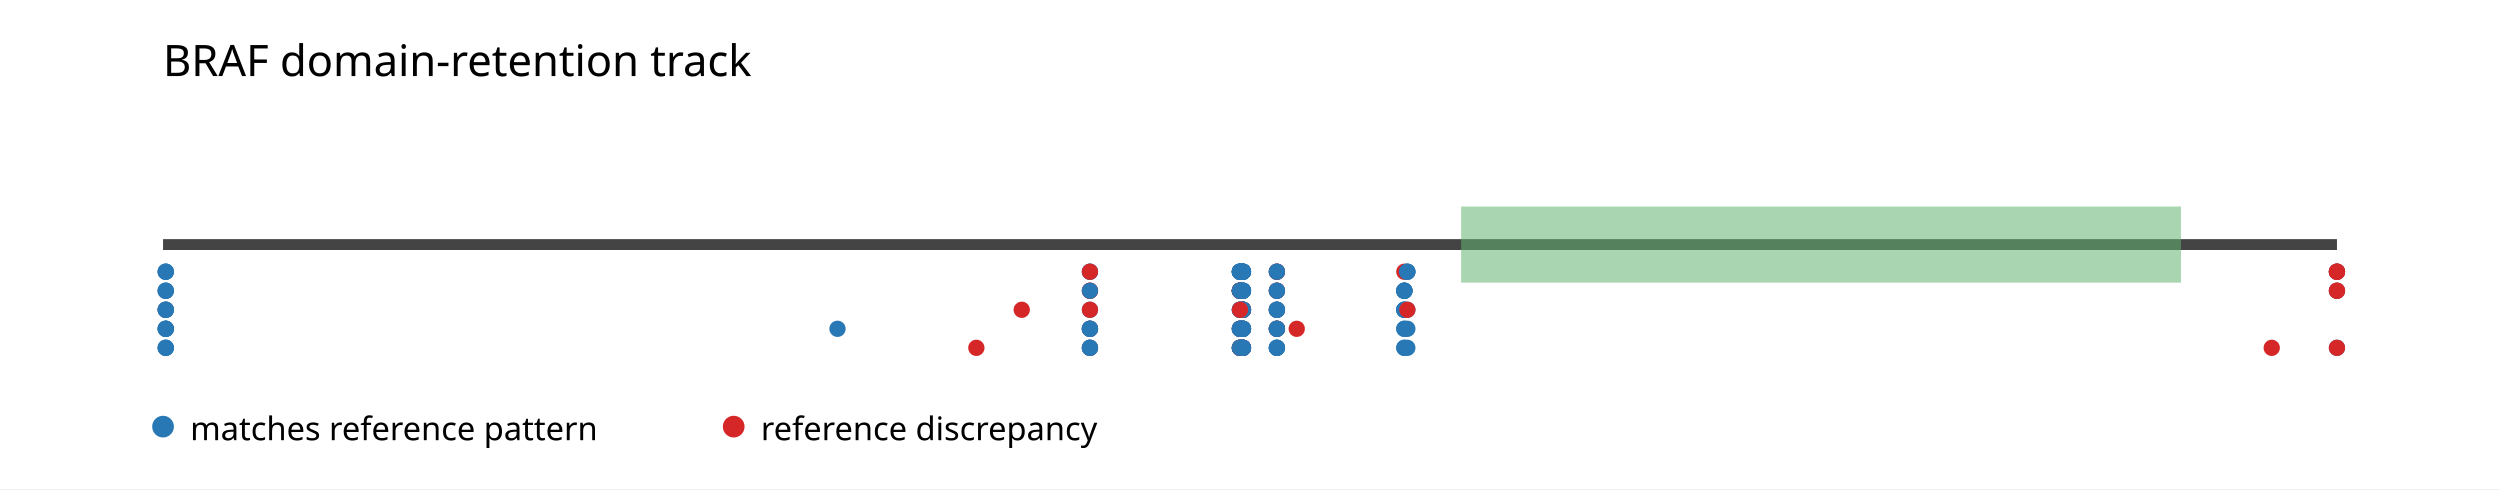
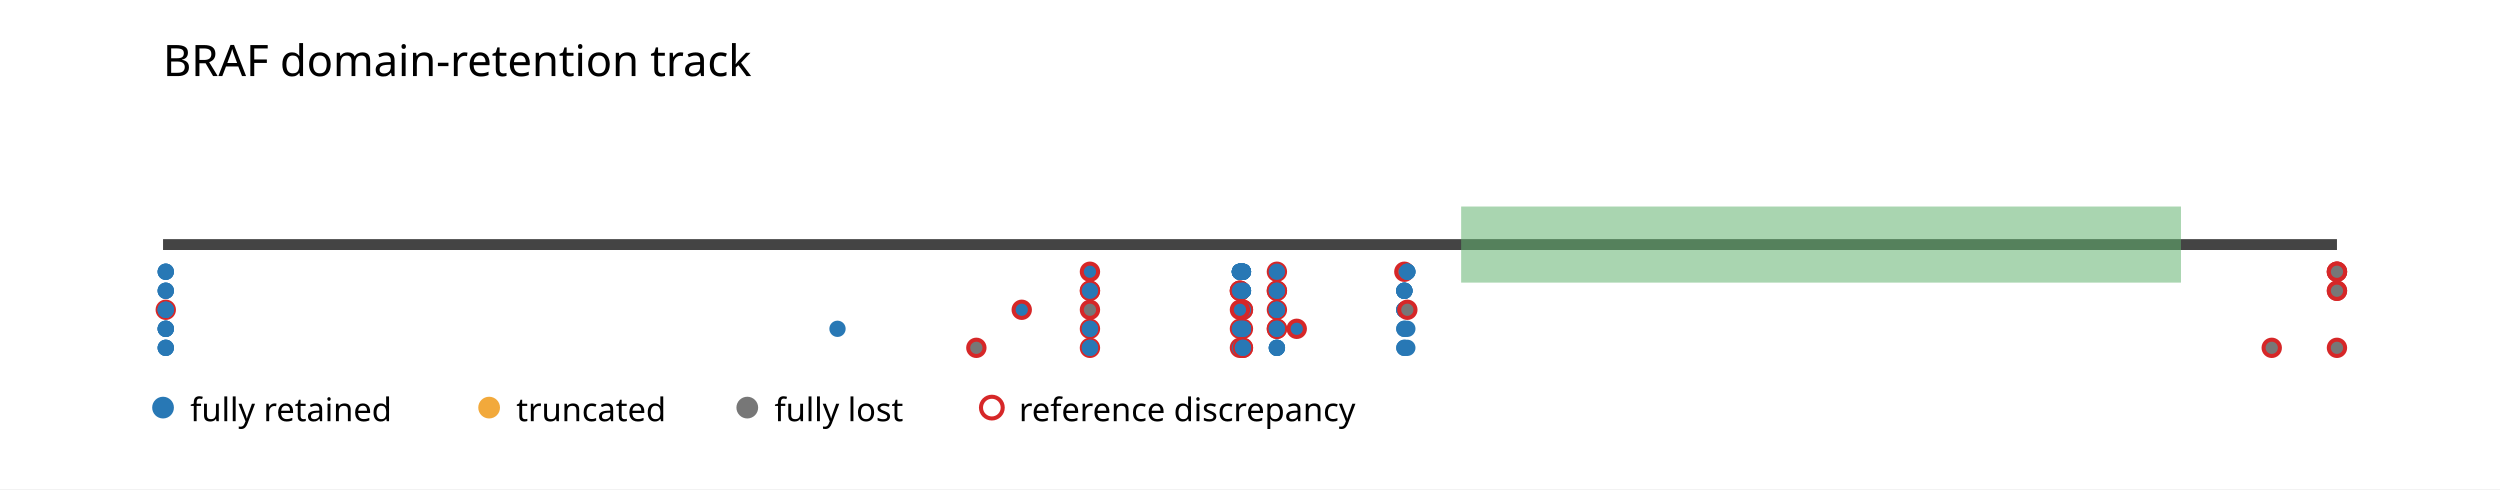
<svg xmlns="http://www.w3.org/2000/svg" width="920" height="180" viewBox="0 0 920 180">
  <rect width="920" height="180" fill="white" />
  <text x="60" y="28" font-family="sans-serif" font-size="16">BRAF domain-retention track</text>
  <line x1="60" y1="90" x2="860" y2="90" stroke="#444" stroke-width="4" />
  <rect x="537.7" y="76" width="264.9" height="28" fill="#62b36f" opacity="0.55" />
-   <circle cx="456.3" cy="100" r="3" fill="#2878b5" />
-   <circle cx="401.1" cy="107" r="3" fill="#d62728" />
-   <circle cx="61.0" cy="114" r="3" fill="#d62728" />
-   <circle cx="61.0" cy="121" r="3" fill="#2878b5" />
-   <circle cx="61.0" cy="128" r="3" fill="#2878b5" />
-   <circle cx="61.0" cy="100" r="3" fill="#2878b5" />
-   <circle cx="61.0" cy="107" r="3" fill="#2878b5" />
-   <circle cx="61.0" cy="114" r="3" fill="#2878b5" />
-   <circle cx="457.4" cy="121" r="3" fill="#2878b5" />
-   <circle cx="456.3" cy="128" r="3" fill="#2878b5" />
-   <circle cx="469.9" cy="100" r="3" fill="#2878b5" />
-   <circle cx="457.4" cy="107" r="3" fill="#2878b5" />
-   <circle cx="456.3" cy="114" r="3" fill="#2878b5" />
-   <circle cx="456.3" cy="121" r="3" fill="#2878b5" />
-   <circle cx="401.1" cy="128" r="3" fill="#2878b5" />
-   <circle cx="401.1" cy="100" r="3" fill="#2878b5" />
-   <circle cx="401.1" cy="107" r="3" fill="#d62728" />
-   <circle cx="401.1" cy="114" r="3" fill="#2878b5" />
-   <circle cx="401.1" cy="121" r="3" fill="#2878b5" />
-   <circle cx="401.1" cy="128" r="3" fill="#d62728" />
-   <circle cx="401.1" cy="100" r="3" fill="#2878b5" />
-   <circle cx="401.1" cy="107" r="3" fill="#2878b5" />
-   <circle cx="376.0" cy="114" r="3" fill="#d62728" />
-   <circle cx="401.1" cy="121" r="3" fill="#2878b5" />
-   <circle cx="401.1" cy="128" r="3" fill="#2878b5" />
-   <circle cx="860.0" cy="100" r="3" fill="#2878b5" />
-   <circle cx="456.3" cy="107" r="3" fill="#2878b5" />
-   <circle cx="516.8" cy="114" r="3" fill="#2878b5" />
-   <circle cx="457.4" cy="121" r="3" fill="#2878b5" />
-   <circle cx="469.9" cy="128" r="3" fill="#2878b5" />
-   <circle cx="860.0" cy="100" r="3" fill="#2878b5" />
-   <circle cx="860.0" cy="107" r="3" fill="#2878b5" />
-   <circle cx="401.1" cy="114" r="3" fill="#d62728" />
-   <circle cx="469.9" cy="121" r="3" fill="#2878b5" />
-   <circle cx="469.9" cy="128" r="3" fill="#2878b5" />
-   <circle cx="516.8" cy="100" r="3" fill="#d62728" />
-   <circle cx="456.3" cy="107" r="3" fill="#2878b5" />
-   <circle cx="516.8" cy="114" r="3" fill="#2878b5" />
-   <circle cx="469.9" cy="121" r="3" fill="#d62728" />
-   <circle cx="860.0" cy="128" r="3" fill="#2878b5" />
-   <circle cx="469.9" cy="100" r="3" fill="#2878b5" />
-   <circle cx="860.0" cy="107" r="3" fill="#d62728" />
-   <circle cx="517.9" cy="114" r="3" fill="#2878b5" />
-   <circle cx="401.1" cy="121" r="3" fill="#d62728" />
-   <circle cx="456.3" cy="128" r="3" fill="#2878b5" />
-   <circle cx="860.0" cy="100" r="3" fill="#d62728" />
-   <circle cx="860.0" cy="107" r="3" fill="#d62728" />
-   <circle cx="457.4" cy="114" r="3" fill="#2878b5" />
-   <circle cx="469.9" cy="121" r="3" fill="#2878b5" />
-   <circle cx="456.3" cy="128" r="3" fill="#2878b5" />
-   <circle cx="517.9" cy="100" r="3" fill="#2878b5" />
-   <circle cx="456.3" cy="107" r="3" fill="#d62728" />
-   <circle cx="457.4" cy="114" r="3" fill="#2878b5" />
-   <circle cx="401.1" cy="121" r="3" fill="#2878b5" />
-   <circle cx="457.4" cy="128" r="3" fill="#d62728" />
-   <circle cx="61.0" cy="100" r="3" fill="#2878b5" />
-   <circle cx="61.0" cy="107" r="3" fill="#2878b5" />
-   <circle cx="61.0" cy="114" r="3" fill="#2878b5" />
-   <circle cx="61.0" cy="121" r="3" fill="#2878b5" />
-   <circle cx="860.0" cy="128" r="3" fill="#d62728" />
-   <circle cx="469.9" cy="100" r="3" fill="#d62728" />
-   <circle cx="457.4" cy="107" r="3" fill="#2878b5" />
-   <circle cx="457.4" cy="114" r="3" fill="#d62728" />
-   <circle cx="457.4" cy="121" r="3" fill="#d62728" />
-   <circle cx="61.0" cy="128" r="3" fill="#2878b5" />
-   <circle cx="61.0" cy="100" r="3" fill="#2878b5" />
-   <circle cx="469.9" cy="107" r="3" fill="#d62728" />
-   <circle cx="469.9" cy="114" r="3" fill="#2878b5" />
-   <circle cx="469.9" cy="121" r="3" fill="#d62728" />
-   <circle cx="456.3" cy="128" r="3" fill="#2878b5" />
-   <circle cx="456.3" cy="100" r="3" fill="#2878b5" />
-   <circle cx="456.3" cy="107" r="3" fill="#2878b5" />
-   <circle cx="457.4" cy="114" r="3" fill="#2878b5" />
-   <circle cx="456.3" cy="121" r="3" fill="#2878b5" />
-   <circle cx="516.8" cy="128" r="3" fill="#2878b5" />
-   <circle cx="456.3" cy="100" r="3" fill="#2878b5" />
-   <circle cx="456.3" cy="107" r="3" fill="#2878b5" />
-   <circle cx="457.4" cy="114" r="3" fill="#2878b5" />
-   <circle cx="456.3" cy="121" r="3" fill="#2878b5" />
-   <circle cx="456.3" cy="128" r="3" fill="#2878b5" />
-   <circle cx="457.4" cy="100" r="3" fill="#2878b5" />
-   <circle cx="516.8" cy="107" r="3" fill="#2878b5" />
-   <circle cx="457.4" cy="114" r="3" fill="#2878b5" />
-   <circle cx="456.3" cy="121" r="3" fill="#2878b5" />
-   <circle cx="469.9" cy="128" r="3" fill="#2878b5" />
-   <circle cx="456.3" cy="100" r="3" fill="#2878b5" />
-   <circle cx="457.4" cy="107" r="3" fill="#2878b5" />
-   <circle cx="456.3" cy="114" r="3" fill="#2878b5" />
-   <circle cx="457.4" cy="121" r="3" fill="#2878b5" />
-   <circle cx="517.9" cy="128" r="3" fill="#2878b5" />
-   <circle cx="517.9" cy="100" r="3" fill="#2878b5" />
-   <circle cx="456.3" cy="107" r="3" fill="#2878b5" />
-   <circle cx="456.3" cy="114" r="3" fill="#2878b5" />
-   <circle cx="516.8" cy="121" r="3" fill="#2878b5" />
-   <circle cx="457.4" cy="128" r="3" fill="#2878b5" />
-   <circle cx="457.4" cy="100" r="3" fill="#2878b5" />
-   <circle cx="516.8" cy="107" r="3" fill="#2878b5" />
-   <circle cx="457.4" cy="114" r="3" fill="#2878b5" />
-   <circle cx="457.4" cy="121" r="3" fill="#2878b5" />
-   <circle cx="516.8" cy="128" r="3" fill="#2878b5" />
-   <circle cx="457.4" cy="100" r="3" fill="#2878b5" />
-   <circle cx="456.3" cy="107" r="3" fill="#d62728" />
-   <circle cx="457.4" cy="114" r="3" fill="#2878b5" />
-   <circle cx="457.4" cy="121" r="3" fill="#2878b5" />
-   <circle cx="456.3" cy="128" r="3" fill="#2878b5" />
-   <circle cx="456.3" cy="100" r="3" fill="#2878b5" />
-   <circle cx="456.3" cy="107" r="3" fill="#2878b5" />
-   <circle cx="457.4" cy="114" r="3" fill="#2878b5" />
-   <circle cx="456.3" cy="121" r="3" fill="#d62728" />
-   <circle cx="456.3" cy="128" r="3" fill="#d62728" />
-   <circle cx="457.4" cy="100" r="3" fill="#2878b5" />
-   <circle cx="457.4" cy="107" r="3" fill="#2878b5" />
-   <circle cx="61.0" cy="114" r="3" fill="#2878b5" />
-   <circle cx="61.0" cy="121" r="3" fill="#2878b5" />
-   <circle cx="359.3" cy="128" r="3" fill="#d62728" />
-   <circle cx="456.3" cy="100" r="3" fill="#2878b5" />
-   <circle cx="456.3" cy="107" r="3" fill="#2878b5" />
-   <circle cx="457.4" cy="114" r="3" fill="#2878b5" />
-   <circle cx="401.1" cy="121" r="3" fill="#2878b5" />
-   <circle cx="457.4" cy="128" r="3" fill="#2878b5" />
-   <circle cx="456.3" cy="100" r="3" fill="#2878b5" />
-   <circle cx="469.9" cy="107" r="3" fill="#d62728" />
-   <circle cx="516.8" cy="114" r="3" fill="#2878b5" />
-   <circle cx="456.3" cy="121" r="3" fill="#2878b5" />
-   <circle cx="836.0" cy="128" r="3" fill="#d62728" />
-   <circle cx="456.3" cy="100" r="3" fill="#2878b5" />
-   <circle cx="516.8" cy="107" r="3" fill="#2878b5" />
-   <circle cx="469.9" cy="114" r="3" fill="#d62728" />
-   <circle cx="469.9" cy="121" r="3" fill="#2878b5" />
-   <circle cx="401.1" cy="128" r="3" fill="#2878b5" />
-   <circle cx="457.4" cy="100" r="3" fill="#2878b5" />
-   <circle cx="469.9" cy="107" r="3" fill="#2878b5" />
-   <circle cx="456.3" cy="114" r="3" fill="#2878b5" />
-   <circle cx="61.0" cy="121" r="3" fill="#2878b5" />
-   <circle cx="457.4" cy="128" r="3" fill="#2878b5" />
-   <circle cx="860.0" cy="100" r="3" fill="#d62728" />
-   <circle cx="456.3" cy="107" r="3" fill="#2878b5" />
-   <circle cx="469.9" cy="114" r="3" fill="#2878b5" />
-   <circle cx="456.3" cy="121" r="3" fill="#2878b5" />
-   <circle cx="61.0" cy="128" r="3" fill="#2878b5" />
-   <circle cx="860.0" cy="100" r="3" fill="#d62728" />
-   <circle cx="456.3" cy="107" r="3" fill="#d62728" />
-   <circle cx="469.9" cy="114" r="3" fill="#2878b5" />
-   <circle cx="517.9" cy="121" r="3" fill="#2878b5" />
-   <circle cx="469.9" cy="128" r="3" fill="#2878b5" />
-   <circle cx="456.3" cy="100" r="3" fill="#2878b5" />
-   <circle cx="456.3" cy="107" r="3" fill="#2878b5" />
-   <circle cx="516.8" cy="114" r="3" fill="#2878b5" />
-   <circle cx="477.2" cy="121" r="3" fill="#d62728" />
-   <circle cx="457.4" cy="128" r="3" fill="#2878b5" />
-   <circle cx="517.9" cy="100" r="3" fill="#2878b5" />
-   <circle cx="516.8" cy="107" r="3" fill="#2878b5" />
-   <circle cx="457.4" cy="114" r="3" fill="#2878b5" />
-   <circle cx="457.4" cy="121" r="3" fill="#2878b5" />
-   <circle cx="457.4" cy="128" r="3" fill="#2878b5" />
-   <circle cx="457.4" cy="100" r="3" fill="#2878b5" />
-   <circle cx="457.4" cy="107" r="3" fill="#2878b5" />
-   <circle cx="457.4" cy="114" r="3" fill="#d62728" />
-   <circle cx="516.8" cy="121" r="3" fill="#2878b5" />
-   <circle cx="456.3" cy="128" r="3" fill="#2878b5" />
-   <circle cx="457.4" cy="100" r="3" fill="#2878b5" />
-   <circle cx="457.4" cy="107" r="3" fill="#2878b5" />
-   <circle cx="517.9" cy="114" r="3" fill="#d62728" />
-   <circle cx="308.2" cy="121" r="3" fill="#2878b5" />
-   <circle cx="457.4" cy="128" r="3" fill="#d62728" />
-   <circle cx="469.9" cy="100" r="3" fill="#2878b5" />
-   <circle cx="61.0" cy="107" r="3" fill="#2878b5" />
-   <circle cx="457.4" cy="114" r="3" fill="#2878b5" />
-   <circle cx="469.9" cy="121" r="3" fill="#2878b5" />
-   <circle cx="457.4" cy="128" r="3" fill="#2878b5" />
-   <circle cx="457.4" cy="100" r="3" fill="#2878b5" />
-   <circle cx="516.8" cy="107" r="3" fill="#2878b5" />
-   <circle cx="456.3" cy="114" r="3" fill="#d62728" />
-   <circle cx="457.4" cy="121" r="3" fill="#2878b5" />
-   <circle cx="457.4" cy="128" r="3" fill="#2878b5" />
-   <circle cx="401.1" cy="100" r="3" fill="#d62728" />
-   <circle cx="469.9" cy="107" r="3" fill="#2878b5" />
-   <circle cx="469.9" cy="114" r="3" fill="#2878b5" />
-   <circle cx="60" cy="157" r="4" fill="#2878b5" />
-   <text x="70" y="162" font-family="sans-serif" font-size="12">matches reference pattern</text>
-   <circle cx="270" cy="157" r="4" fill="#d62728" />
-   <text x="280" y="162" font-family="sans-serif" font-size="12">reference discrepancy</text>
+   <circle cx="456.3" cy="100" r="3" fill="#2878b5" stroke="none" stroke-width="0" />
+   <circle cx="401.1" cy="107" r="3" fill="#2878b5" stroke="#d62728" stroke-width="1.5" />
+   <circle cx="61.0" cy="114" r="3" fill="#2878b5" stroke="#d62728" stroke-width="1.5" />
+   <circle cx="61.0" cy="121" r="3" fill="#2878b5" stroke="none" stroke-width="0" />
+   <circle cx="61.0" cy="128" r="3" fill="#2878b5" stroke="none" stroke-width="0" />
+   <circle cx="61.0" cy="100" r="3" fill="#2878b5" stroke="none" stroke-width="0" />
+   <circle cx="61.0" cy="107" r="3" fill="#2878b5" stroke="none" stroke-width="0" />
+   <circle cx="61.0" cy="114" r="3" fill="#2878b5" stroke="none" stroke-width="0" />
+   <circle cx="457.4" cy="121" r="3" fill="#2878b5" stroke="none" stroke-width="0" />
+   <circle cx="456.3" cy="128" r="3" fill="#2878b5" stroke="none" stroke-width="0" />
+   <circle cx="469.9" cy="100" r="3" fill="#2878b5" stroke="none" stroke-width="0" />
+   <circle cx="457.4" cy="107" r="3" fill="#2878b5" stroke="none" stroke-width="0" />
+   <circle cx="456.3" cy="114" r="3" fill="#2878b5" stroke="none" stroke-width="0" />
+   <circle cx="456.3" cy="121" r="3" fill="#2878b5" stroke="none" stroke-width="0" />
+   <circle cx="401.1" cy="128" r="3" fill="#2878b5" stroke="none" stroke-width="0" />
+   <circle cx="401.1" cy="100" r="3" fill="#2878b5" stroke="none" stroke-width="0" />
+   <circle cx="401.1" cy="107" r="3" fill="#777777" stroke="#d62728" stroke-width="1.5" />
+   <circle cx="401.1" cy="114" r="3" fill="#2878b5" stroke="none" stroke-width="0" />
+   <circle cx="401.1" cy="121" r="3" fill="#2878b5" stroke="none" stroke-width="0" />
+   <circle cx="401.1" cy="128" r="3" fill="#777777" stroke="#d62728" stroke-width="1.5" />
+   <circle cx="401.1" cy="100" r="3" fill="#2878b5" stroke="none" stroke-width="0" />
+   <circle cx="401.1" cy="107" r="3" fill="#2878b5" stroke="none" stroke-width="0" />
+   <circle cx="376.0" cy="114" r="3" fill="#2878b5" stroke="#d62728" stroke-width="1.5" />
+   <circle cx="401.1" cy="121" r="3" fill="#2878b5" stroke="none" stroke-width="0" />
+   <circle cx="401.1" cy="128" r="3" fill="#2878b5" stroke="none" stroke-width="0" />
+   <circle cx="860.0" cy="100" r="3" fill="#2878b5" stroke="none" stroke-width="0" />
+   <circle cx="456.3" cy="107" r="3" fill="#2878b5" stroke="none" stroke-width="0" />
+   <circle cx="516.8" cy="114" r="3" fill="#2878b5" stroke="none" stroke-width="0" />
+   <circle cx="457.4" cy="121" r="3" fill="#2878b5" stroke="none" stroke-width="0" />
+   <circle cx="469.9" cy="128" r="3" fill="#2878b5" stroke="none" stroke-width="0" />
+   <circle cx="860.0" cy="100" r="3" fill="#2878b5" stroke="none" stroke-width="0" />
+   <circle cx="860.0" cy="107" r="3" fill="#2878b5" stroke="none" stroke-width="0" />
+   <circle cx="401.1" cy="114" r="3" fill="#777777" stroke="#d62728" stroke-width="1.5" />
+   <circle cx="469.9" cy="121" r="3" fill="#2878b5" stroke="none" stroke-width="0" />
+   <circle cx="469.9" cy="128" r="3" fill="#2878b5" stroke="none" stroke-width="0" />
+   <circle cx="516.8" cy="100" r="3" fill="#777777" stroke="#d62728" stroke-width="1.5" />
+   <circle cx="456.3" cy="107" r="3" fill="#2878b5" stroke="none" stroke-width="0" />
+   <circle cx="516.8" cy="114" r="3" fill="#2878b5" stroke="none" stroke-width="0" />
+   <circle cx="469.9" cy="121" r="3" fill="#2878b5" stroke="#d62728" stroke-width="1.5" />
+   <circle cx="860.0" cy="128" r="3" fill="#2878b5" stroke="none" stroke-width="0" />
+   <circle cx="469.9" cy="100" r="3" fill="#2878b5" stroke="none" stroke-width="0" />
+   <circle cx="860.0" cy="107" r="3" fill="#2878b5" stroke="#d62728" stroke-width="1.5" />
+   <circle cx="517.9" cy="114" r="3" fill="#2878b5" stroke="none" stroke-width="0" />
+   <circle cx="401.1" cy="121" r="3" fill="#777777" stroke="#d62728" stroke-width="1.5" />
+   <circle cx="456.3" cy="128" r="3" fill="#2878b5" stroke="none" stroke-width="0" />
+   <circle cx="860.0" cy="100" r="3" fill="#777777" stroke="#d62728" stroke-width="1.5" />
+   <circle cx="860.0" cy="107" r="3" fill="#777777" stroke="#d62728" stroke-width="1.5" />
+   <circle cx="457.4" cy="114" r="3" fill="#2878b5" stroke="none" stroke-width="0" />
+   <circle cx="469.9" cy="121" r="3" fill="#2878b5" stroke="none" stroke-width="0" />
+   <circle cx="456.3" cy="128" r="3" fill="#2878b5" stroke="none" stroke-width="0" />
+   <circle cx="517.9" cy="100" r="3" fill="#2878b5" stroke="none" stroke-width="0" />
+   <circle cx="456.3" cy="107" r="3" fill="#777777" stroke="#d62728" stroke-width="1.5" />
+   <circle cx="457.4" cy="114" r="3" fill="#2878b5" stroke="none" stroke-width="0" />
+   <circle cx="401.1" cy="121" r="3" fill="#2878b5" stroke="none" stroke-width="0" />
+   <circle cx="457.4" cy="128" r="3" fill="#2878b5" stroke="#d62728" stroke-width="1.5" />
+   <circle cx="61.0" cy="100" r="3" fill="#2878b5" stroke="none" stroke-width="0" />
+   <circle cx="61.0" cy="107" r="3" fill="#2878b5" stroke="none" stroke-width="0" />
+   <circle cx="61.0" cy="114" r="3" fill="#2878b5" stroke="none" stroke-width="0" />
+   <circle cx="61.0" cy="121" r="3" fill="#2878b5" stroke="none" stroke-width="0" />
+   <circle cx="860.0" cy="128" r="3" fill="#777777" stroke="#d62728" stroke-width="1.5" />
+   <circle cx="469.9" cy="100" r="3" fill="#2878b5" stroke="#d62728" stroke-width="1.5" />
+   <circle cx="457.4" cy="107" r="3" fill="#2878b5" stroke="none" stroke-width="0" />
+   <circle cx="457.4" cy="114" r="3" fill="#2878b5" stroke="#d62728" stroke-width="1.5" />
+   <circle cx="457.4" cy="121" r="3" fill="#2878b5" stroke="#d62728" stroke-width="1.5" />
+   <circle cx="61.0" cy="128" r="3" fill="#2878b5" stroke="none" stroke-width="0" />
+   <circle cx="61.0" cy="100" r="3" fill="#2878b5" stroke="none" stroke-width="0" />
+   <circle cx="469.9" cy="107" r="3" fill="#2878b5" stroke="#d62728" stroke-width="1.5" />
+   <circle cx="469.9" cy="114" r="3" fill="#2878b5" stroke="none" stroke-width="0" />
+   <circle cx="469.9" cy="121" r="3" fill="#2878b5" stroke="#d62728" stroke-width="1.5" />
+   <circle cx="456.3" cy="128" r="3" fill="#2878b5" stroke="none" stroke-width="0" />
+   <circle cx="456.3" cy="100" r="3" fill="#2878b5" stroke="none" stroke-width="0" />
+   <circle cx="456.3" cy="107" r="3" fill="#2878b5" stroke="none" stroke-width="0" />
+   <circle cx="457.4" cy="114" r="3" fill="#2878b5" stroke="none" stroke-width="0" />
+   <circle cx="456.3" cy="121" r="3" fill="#2878b5" stroke="none" stroke-width="0" />
+   <circle cx="516.8" cy="128" r="3" fill="#2878b5" stroke="none" stroke-width="0" />
+   <circle cx="456.3" cy="100" r="3" fill="#2878b5" stroke="none" stroke-width="0" />
+   <circle cx="456.3" cy="107" r="3" fill="#2878b5" stroke="none" stroke-width="0" />
+   <circle cx="457.4" cy="114" r="3" fill="#2878b5" stroke="none" stroke-width="0" />
+   <circle cx="456.3" cy="121" r="3" fill="#2878b5" stroke="none" stroke-width="0" />
+   <circle cx="456.3" cy="128" r="3" fill="#2878b5" stroke="none" stroke-width="0" />
+   <circle cx="457.4" cy="100" r="3" fill="#2878b5" stroke="none" stroke-width="0" />
+   <circle cx="516.8" cy="107" r="3" fill="#2878b5" stroke="none" stroke-width="0" />
+   <circle cx="457.4" cy="114" r="3" fill="#2878b5" stroke="none" stroke-width="0" />
+   <circle cx="456.3" cy="121" r="3" fill="#2878b5" stroke="none" stroke-width="0" />
+   <circle cx="469.9" cy="128" r="3" fill="#2878b5" stroke="none" stroke-width="0" />
+   <circle cx="456.3" cy="100" r="3" fill="#2878b5" stroke="none" stroke-width="0" />
+   <circle cx="457.4" cy="107" r="3" fill="#2878b5" stroke="none" stroke-width="0" />
+   <circle cx="456.3" cy="114" r="3" fill="#2878b5" stroke="none" stroke-width="0" />
+   <circle cx="457.4" cy="121" r="3" fill="#2878b5" stroke="none" stroke-width="0" />
+   <circle cx="517.9" cy="128" r="3" fill="#2878b5" stroke="none" stroke-width="0" />
+   <circle cx="517.9" cy="100" r="3" fill="#2878b5" stroke="none" stroke-width="0" />
+   <circle cx="456.3" cy="107" r="3" fill="#2878b5" stroke="none" stroke-width="0" />
+   <circle cx="456.3" cy="114" r="3" fill="#2878b5" stroke="none" stroke-width="0" />
+   <circle cx="516.8" cy="121" r="3" fill="#2878b5" stroke="none" stroke-width="0" />
+   <circle cx="457.4" cy="128" r="3" fill="#2878b5" stroke="none" stroke-width="0" />
+   <circle cx="457.4" cy="100" r="3" fill="#2878b5" stroke="none" stroke-width="0" />
+   <circle cx="516.8" cy="107" r="3" fill="#2878b5" stroke="none" stroke-width="0" />
+   <circle cx="457.4" cy="114" r="3" fill="#2878b5" stroke="none" stroke-width="0" />
+   <circle cx="457.4" cy="121" r="3" fill="#2878b5" stroke="none" stroke-width="0" />
+   <circle cx="516.8" cy="128" r="3" fill="#2878b5" stroke="none" stroke-width="0" />
+   <circle cx="457.4" cy="100" r="3" fill="#2878b5" stroke="none" stroke-width="0" />
+   <circle cx="456.3" cy="107" r="3" fill="#2878b5" stroke="#d62728" stroke-width="1.5" />
+   <circle cx="457.4" cy="114" r="3" fill="#2878b5" stroke="none" stroke-width="0" />
+   <circle cx="457.4" cy="121" r="3" fill="#2878b5" stroke="none" stroke-width="0" />
+   <circle cx="456.3" cy="128" r="3" fill="#2878b5" stroke="none" stroke-width="0" />
+   <circle cx="456.3" cy="100" r="3" fill="#2878b5" stroke="none" stroke-width="0" />
+   <circle cx="456.3" cy="107" r="3" fill="#2878b5" stroke="none" stroke-width="0" />
+   <circle cx="457.4" cy="114" r="3" fill="#2878b5" stroke="none" stroke-width="0" />
+   <circle cx="456.3" cy="121" r="3" fill="#2878b5" stroke="#d62728" stroke-width="1.5" />
+   <circle cx="456.3" cy="128" r="3" fill="#2878b5" stroke="#d62728" stroke-width="1.5" />
+   <circle cx="457.4" cy="100" r="3" fill="#2878b5" stroke="none" stroke-width="0" />
+   <circle cx="457.4" cy="107" r="3" fill="#2878b5" stroke="none" stroke-width="0" />
+   <circle cx="61.0" cy="114" r="3" fill="#2878b5" stroke="none" stroke-width="0" />
+   <circle cx="61.0" cy="121" r="3" fill="#2878b5" stroke="none" stroke-width="0" />
+   <circle cx="359.3" cy="128" r="3" fill="#777777" stroke="#d62728" stroke-width="1.5" />
+   <circle cx="456.3" cy="100" r="3" fill="#2878b5" stroke="none" stroke-width="0" />
+   <circle cx="456.3" cy="107" r="3" fill="#2878b5" stroke="none" stroke-width="0" />
+   <circle cx="457.4" cy="114" r="3" fill="#2878b5" stroke="none" stroke-width="0" />
+   <circle cx="401.1" cy="121" r="3" fill="#2878b5" stroke="none" stroke-width="0" />
+   <circle cx="457.4" cy="128" r="3" fill="#2878b5" stroke="none" stroke-width="0" />
+   <circle cx="456.3" cy="100" r="3" fill="#2878b5" stroke="none" stroke-width="0" />
+   <circle cx="469.9" cy="107" r="3" fill="#2878b5" stroke="#d62728" stroke-width="1.5" />
+   <circle cx="516.8" cy="114" r="3" fill="#2878b5" stroke="none" stroke-width="0" />
+   <circle cx="456.3" cy="121" r="3" fill="#2878b5" stroke="none" stroke-width="0" />
+   <circle cx="836.0" cy="128" r="3" fill="#777777" stroke="#d62728" stroke-width="1.5" />
+   <circle cx="456.3" cy="100" r="3" fill="#2878b5" stroke="none" stroke-width="0" />
+   <circle cx="516.8" cy="107" r="3" fill="#2878b5" stroke="none" stroke-width="0" />
+   <circle cx="469.9" cy="114" r="3" fill="#2878b5" stroke="#d62728" stroke-width="1.5" />
+   <circle cx="469.9" cy="121" r="3" fill="#2878b5" stroke="none" stroke-width="0" />
+   <circle cx="401.1" cy="128" r="3" fill="#2878b5" stroke="none" stroke-width="0" />
+   <circle cx="457.4" cy="100" r="3" fill="#2878b5" stroke="none" stroke-width="0" />
+   <circle cx="469.9" cy="107" r="3" fill="#2878b5" stroke="none" stroke-width="0" />
+   <circle cx="456.3" cy="114" r="3" fill="#2878b5" stroke="none" stroke-width="0" />
+   <circle cx="61.0" cy="121" r="3" fill="#2878b5" stroke="none" stroke-width="0" />
+   <circle cx="457.4" cy="128" r="3" fill="#2878b5" stroke="none" stroke-width="0" />
+   <circle cx="860.0" cy="100" r="3" fill="#777777" stroke="#d62728" stroke-width="1.5" />
+   <circle cx="456.3" cy="107" r="3" fill="#2878b5" stroke="none" stroke-width="0" />
+   <circle cx="469.9" cy="114" r="3" fill="#2878b5" stroke="none" stroke-width="0" />
+   <circle cx="456.3" cy="121" r="3" fill="#2878b5" stroke="none" stroke-width="0" />
+   <circle cx="61.0" cy="128" r="3" fill="#2878b5" stroke="none" stroke-width="0" />
+   <circle cx="860.0" cy="100" r="3" fill="#777777" stroke="#d62728" stroke-width="1.5" />
+   <circle cx="456.3" cy="107" r="3" fill="#2878b5" stroke="#d62728" stroke-width="1.5" />
+   <circle cx="469.9" cy="114" r="3" fill="#2878b5" stroke="none" stroke-width="0" />
+   <circle cx="517.9" cy="121" r="3" fill="#2878b5" stroke="none" stroke-width="0" />
+   <circle cx="469.9" cy="128" r="3" fill="#2878b5" stroke="none" stroke-width="0" />
+   <circle cx="456.3" cy="100" r="3" fill="#2878b5" stroke="none" stroke-width="0" />
+   <circle cx="456.3" cy="107" r="3" fill="#2878b5" stroke="none" stroke-width="0" />
+   <circle cx="516.8" cy="114" r="3" fill="#2878b5" stroke="none" stroke-width="0" />
+   <circle cx="477.2" cy="121" r="3" fill="#2878b5" stroke="#d62728" stroke-width="1.5" />
+   <circle cx="457.4" cy="128" r="3" fill="#2878b5" stroke="none" stroke-width="0" />
+   <circle cx="517.9" cy="100" r="3" fill="#2878b5" stroke="none" stroke-width="0" />
+   <circle cx="516.8" cy="107" r="3" fill="#2878b5" stroke="none" stroke-width="0" />
+   <circle cx="457.4" cy="114" r="3" fill="#2878b5" stroke="none" stroke-width="0" />
+   <circle cx="457.4" cy="121" r="3" fill="#2878b5" stroke="none" stroke-width="0" />
+   <circle cx="457.4" cy="128" r="3" fill="#2878b5" stroke="none" stroke-width="0" />
+   <circle cx="457.4" cy="100" r="3" fill="#2878b5" stroke="none" stroke-width="0" />
+   <circle cx="457.4" cy="107" r="3" fill="#2878b5" stroke="none" stroke-width="0" />
+   <circle cx="457.4" cy="114" r="3" fill="#777777" stroke="#d62728" stroke-width="1.5" />
+   <circle cx="516.8" cy="121" r="3" fill="#2878b5" stroke="none" stroke-width="0" />
+   <circle cx="456.3" cy="128" r="3" fill="#2878b5" stroke="none" stroke-width="0" />
+   <circle cx="457.4" cy="100" r="3" fill="#2878b5" stroke="none" stroke-width="0" />
+   <circle cx="457.4" cy="107" r="3" fill="#2878b5" stroke="none" stroke-width="0" />
+   <circle cx="517.9" cy="114" r="3" fill="#777777" stroke="#d62728" stroke-width="1.5" />
+   <circle cx="308.2" cy="121" r="3" fill="#2878b5" stroke="none" stroke-width="0" />
+   <circle cx="457.4" cy="128" r="3" fill="#2878b5" stroke="#d62728" stroke-width="1.5" />
+   <circle cx="469.9" cy="100" r="3" fill="#2878b5" stroke="none" stroke-width="0" />
+   <circle cx="61.0" cy="107" r="3" fill="#2878b5" stroke="none" stroke-width="0" />
+   <circle cx="457.4" cy="114" r="3" fill="#2878b5" stroke="none" stroke-width="0" />
+   <circle cx="469.9" cy="121" r="3" fill="#2878b5" stroke="none" stroke-width="0" />
+   <circle cx="457.4" cy="128" r="3" fill="#2878b5" stroke="none" stroke-width="0" />
+   <circle cx="457.4" cy="100" r="3" fill="#2878b5" stroke="none" stroke-width="0" />
+   <circle cx="516.8" cy="107" r="3" fill="#2878b5" stroke="none" stroke-width="0" />
+   <circle cx="456.3" cy="114" r="3" fill="#2878b5" stroke="#d62728" stroke-width="1.5" />
+   <circle cx="457.4" cy="121" r="3" fill="#2878b5" stroke="none" stroke-width="0" />
+   <circle cx="457.4" cy="128" r="3" fill="#2878b5" stroke="none" stroke-width="0" />
+   <circle cx="401.1" cy="100" r="3" fill="#2878b5" stroke="#d62728" stroke-width="1.5" />
+   <circle cx="469.9" cy="107" r="3" fill="#2878b5" stroke="none" stroke-width="0" />
+   <circle cx="469.9" cy="114" r="3" fill="#2878b5" stroke="none" stroke-width="0" />
+   <circle cx="60" cy="150" r="4" fill="#2878b5" />
+   <text x="70" y="155" font-family="sans-serif" font-size="12">fully retained</text>
+   <circle cx="180" cy="150" r="4" fill="#f2a93b" />
+   <text x="190" y="155" font-family="sans-serif" font-size="12">truncated</text>
+   <circle cx="275" cy="150" r="4" fill="#777777" />
+   <text x="285" y="155" font-family="sans-serif" font-size="12">fully lost</text>
+   <circle cx="365" cy="150" r="4" fill="white" stroke="#d62728" stroke-width="1.5" />
+   <text x="375" y="155" font-family="sans-serif" font-size="12">reference discrepancy</text>
</svg>
